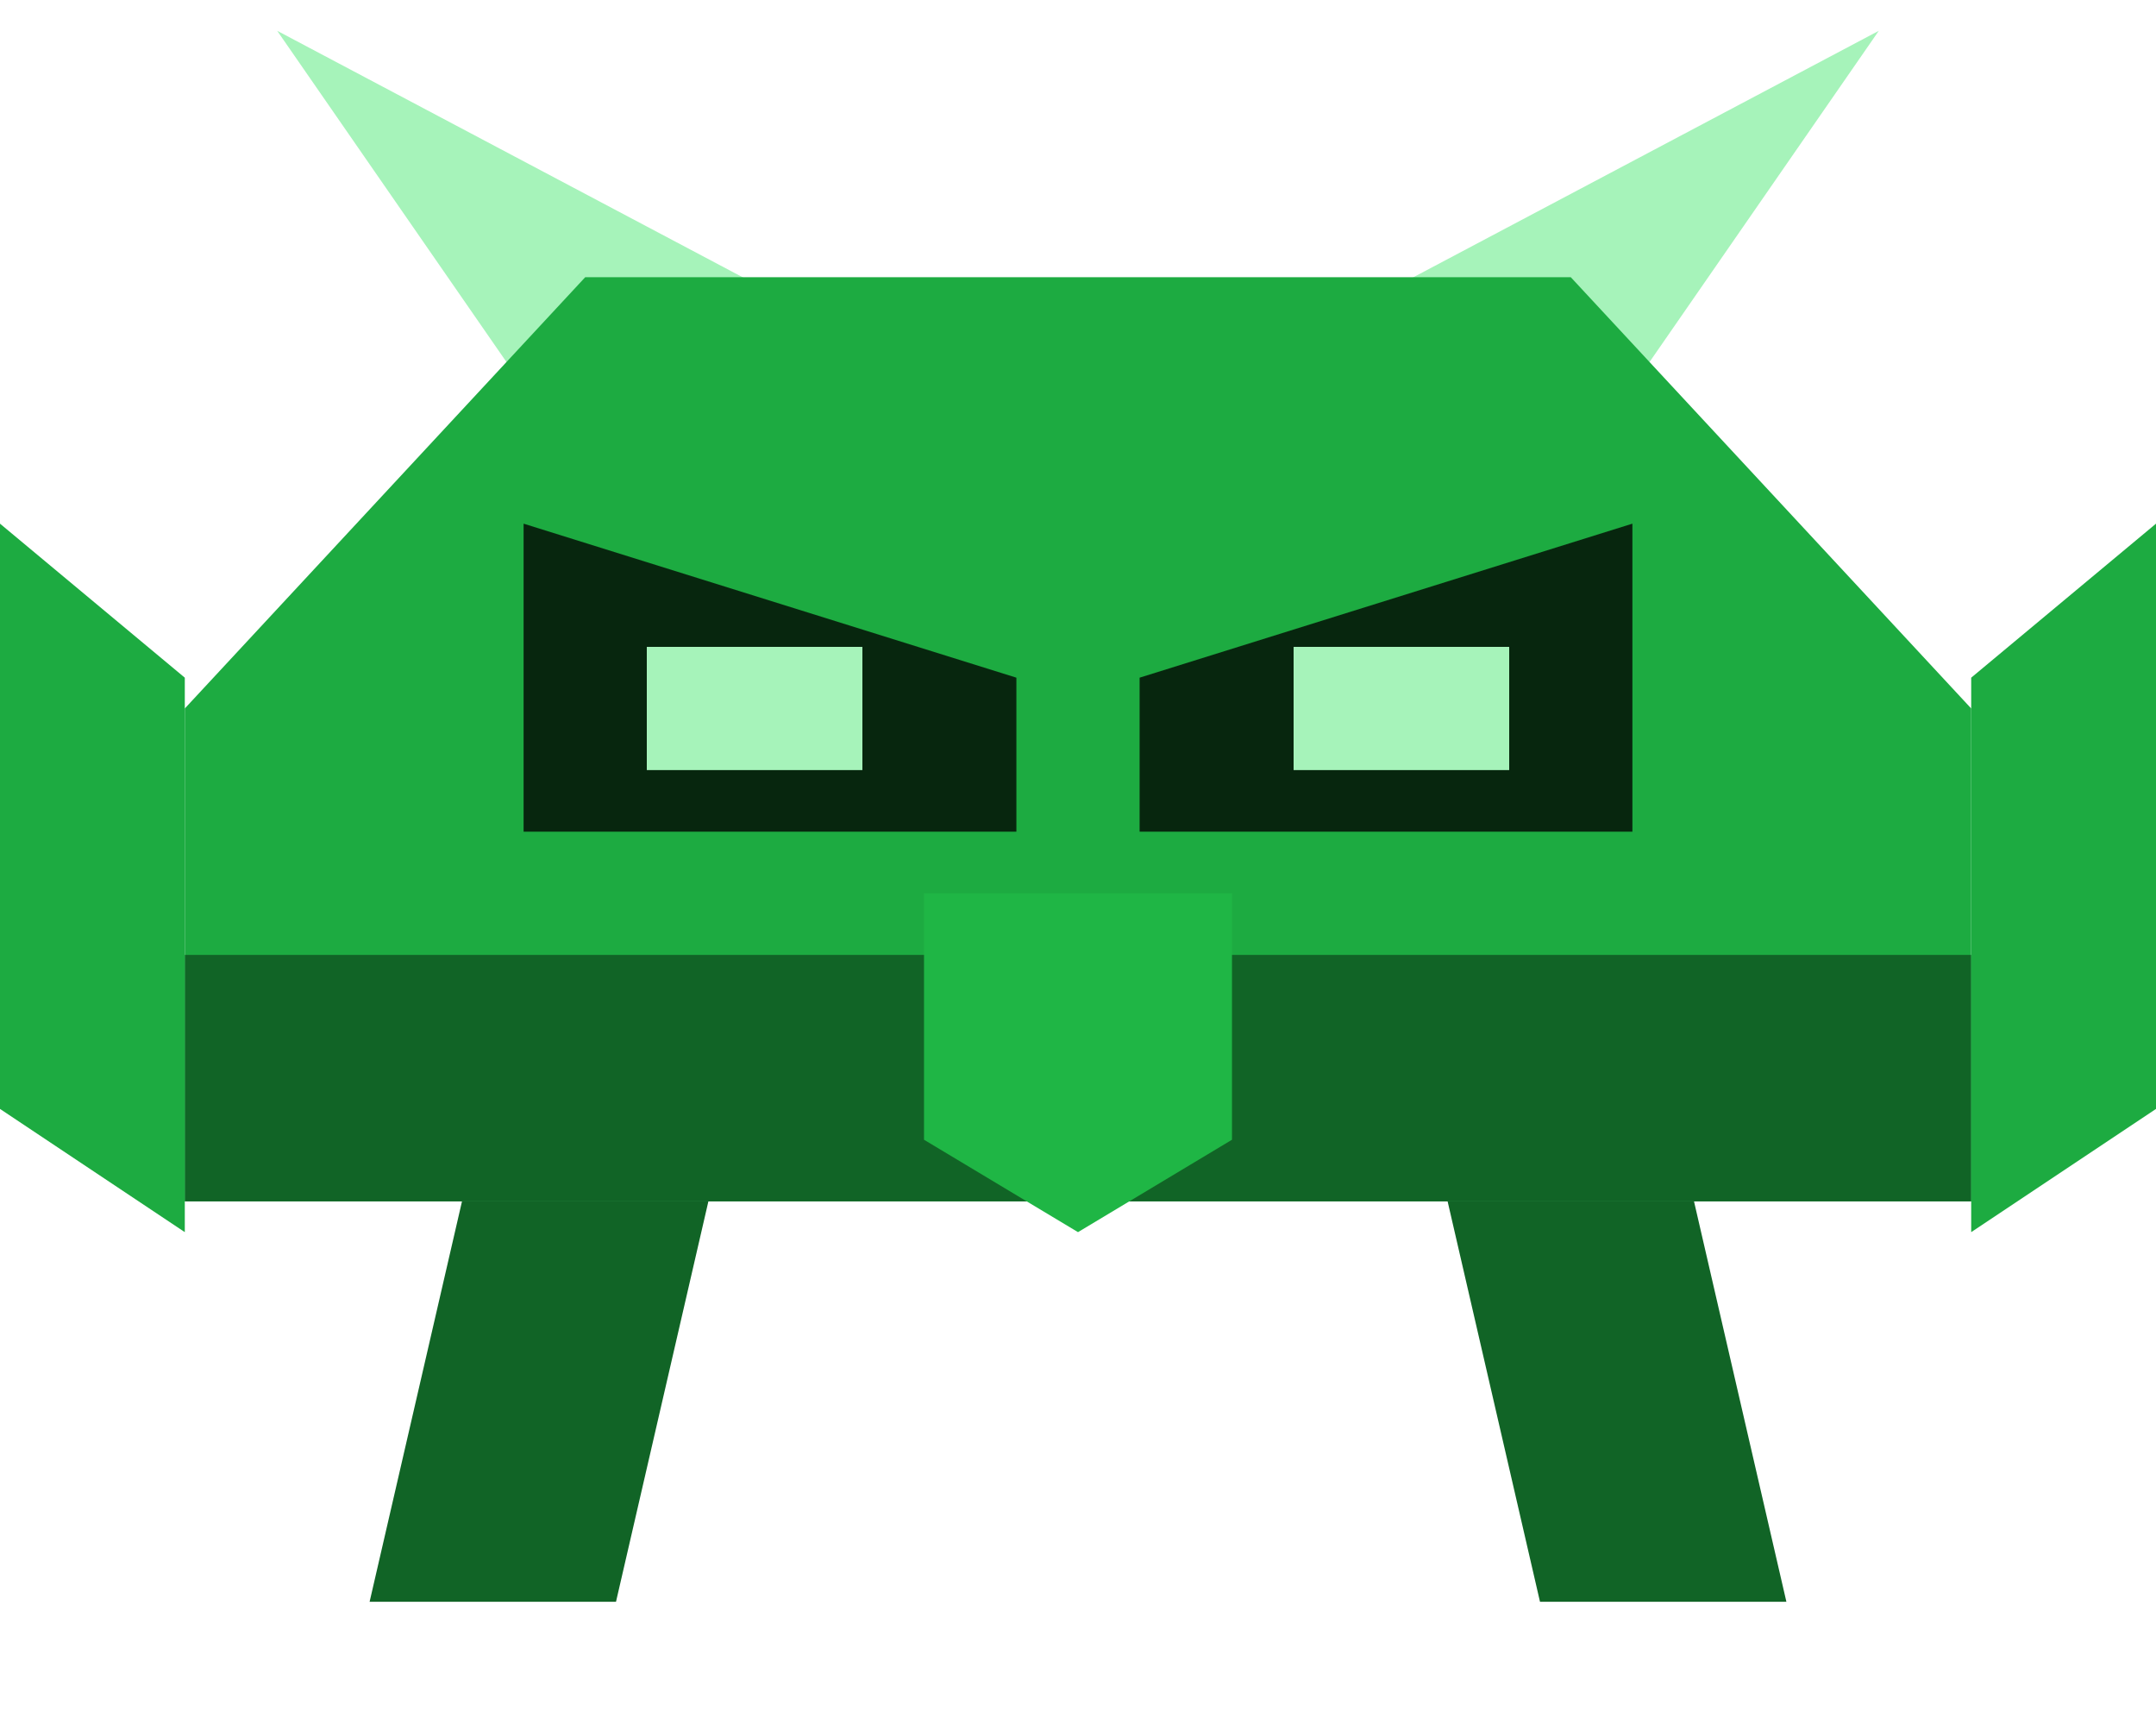
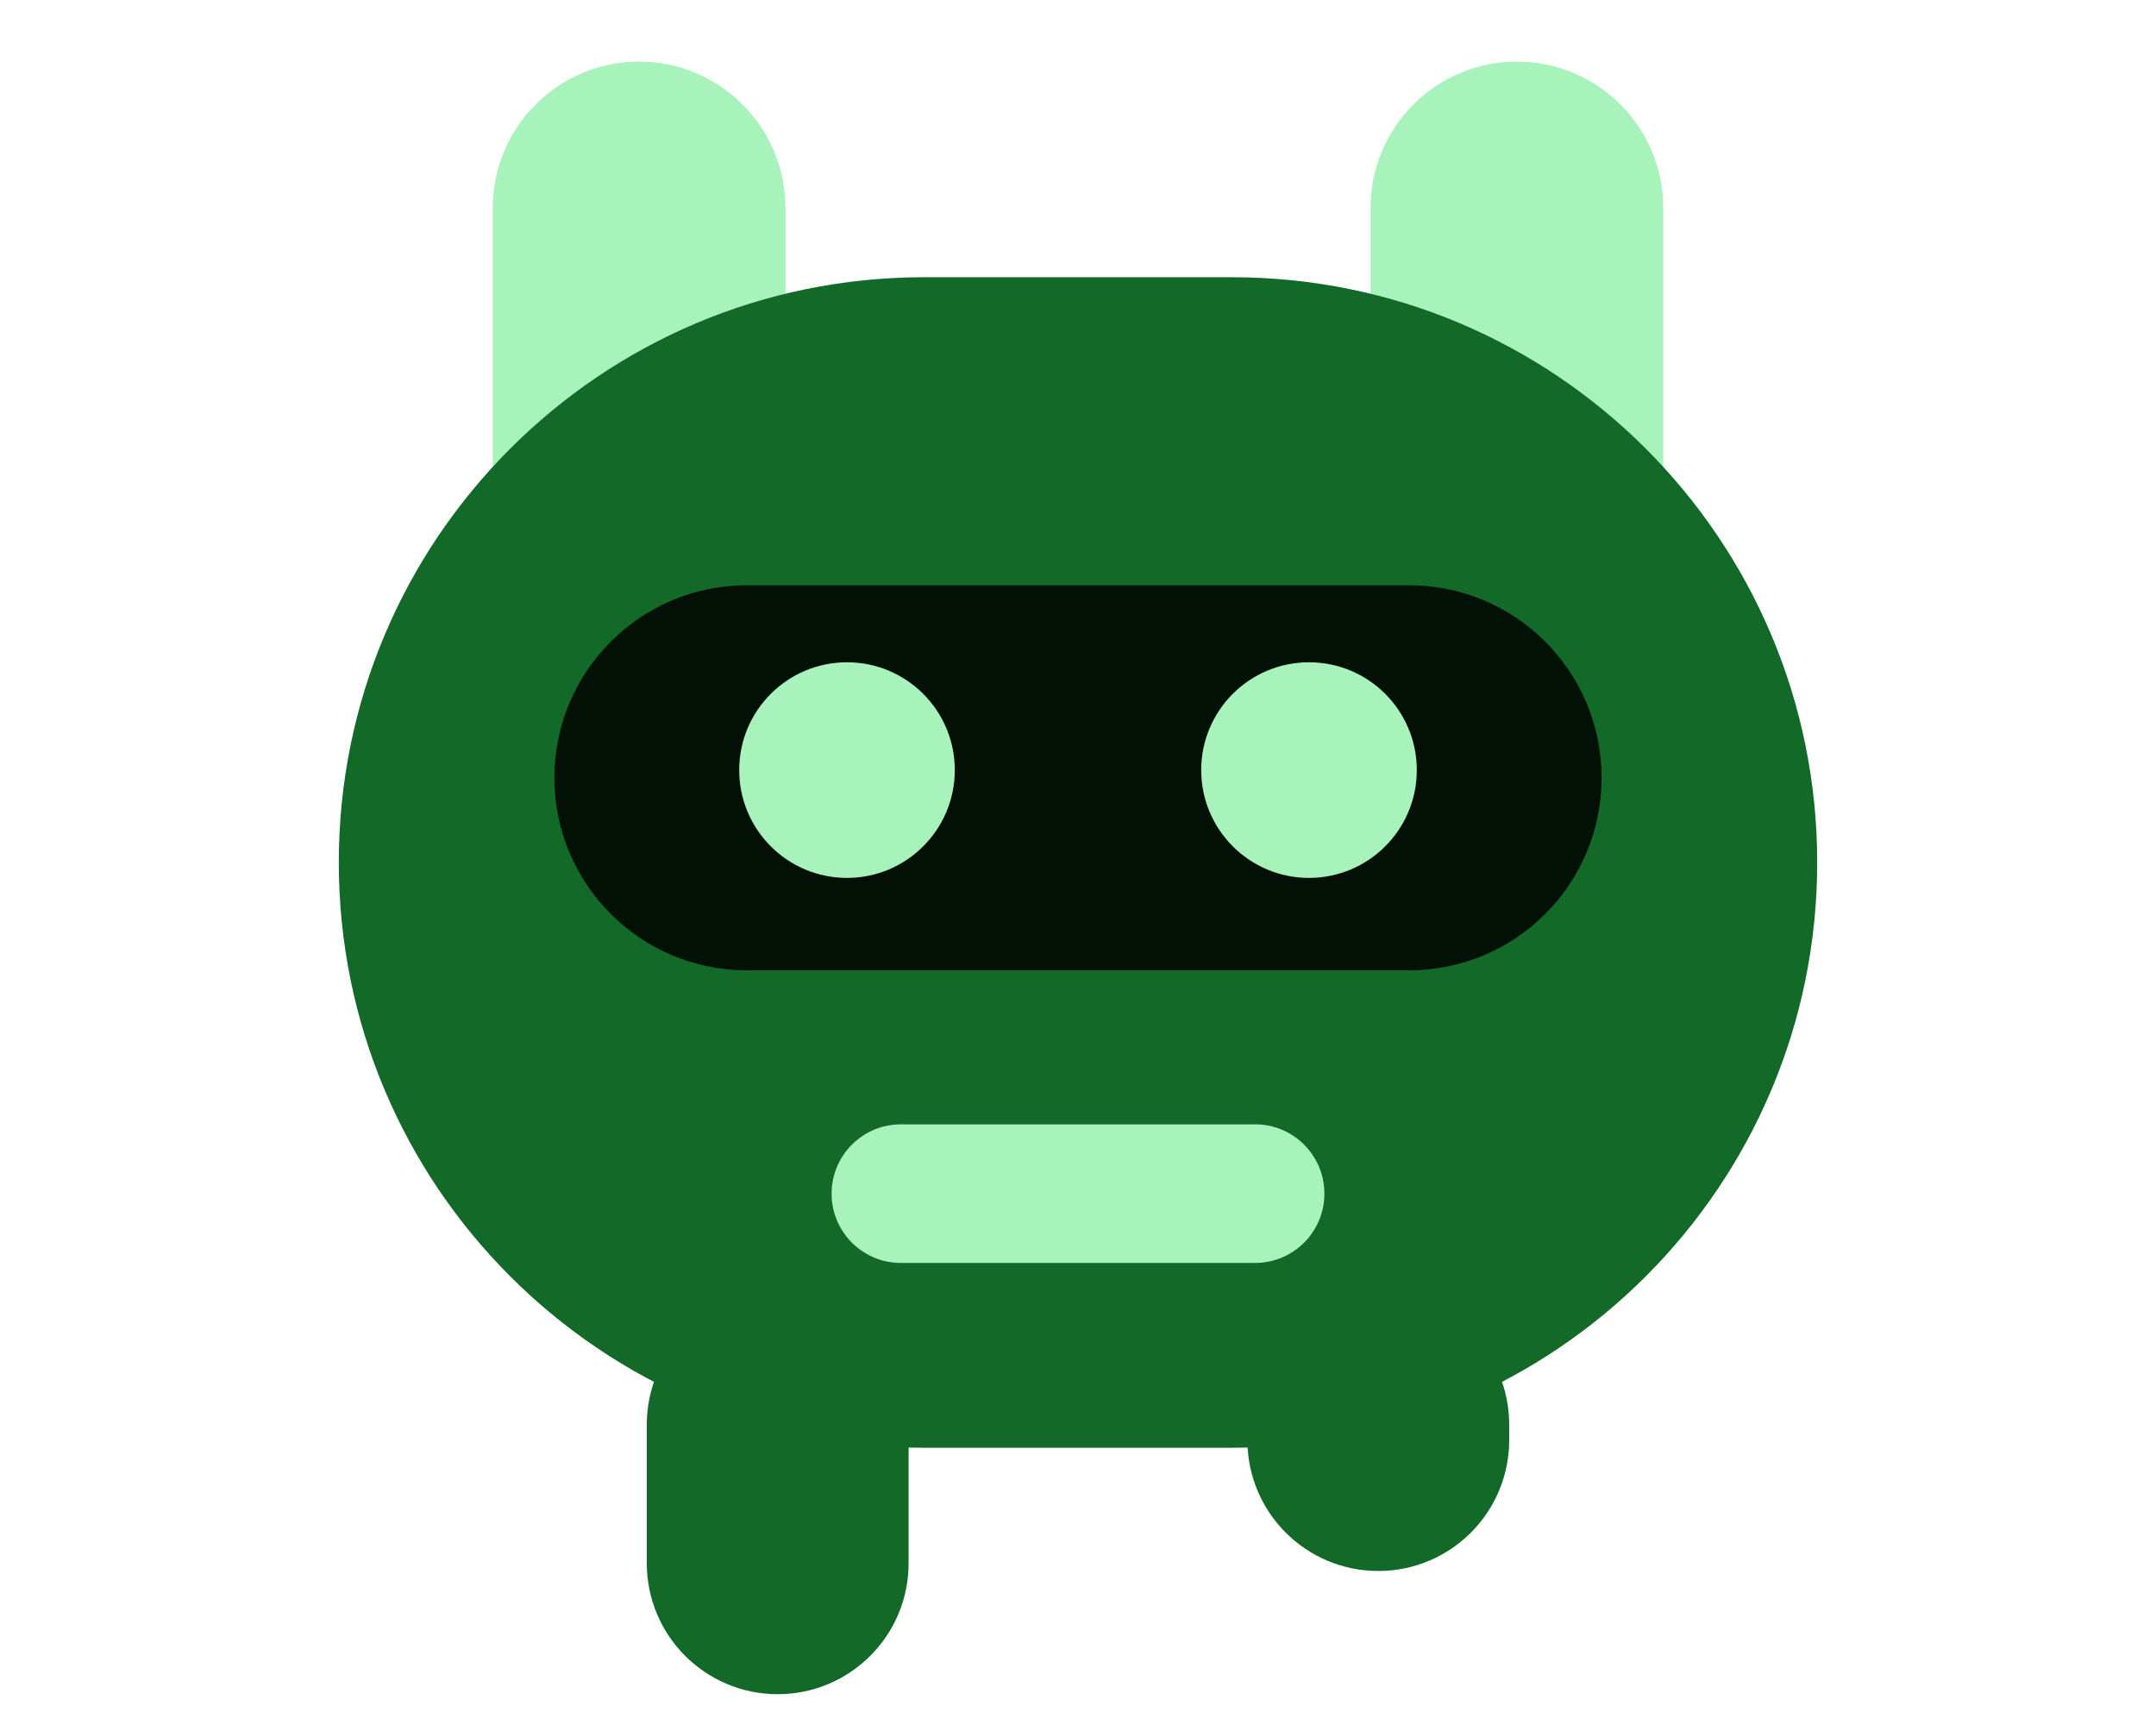
<svg xmlns="http://www.w3.org/2000/svg" viewBox="0 0 140 112" width="140" height="112">
-   <path d="M36 28L18 2l34 18z" fill="#a6f3ba" />
-   <path d="M104 28L122 2 88 20z" fill="#a6f3ba" />
-   <path d="M38 18H102L128 46V78H12V46Z" fill="#1dab41" />
-   <path d="M12 62H128V78H12Z" fill="#116426" />
-   <path d="M34 34L66 44V54H34Z" fill="#07260e" />
-   <path d="M106 34L74 44V54H106Z" fill="#07260e" />
-   <rect x="42" y="42" width="14" height="8" fill="#a6f3ba" />
-   <rect x="84" y="42" width="14" height="8" fill="#a6f3ba" />
-   <path d="M60 58H80V74L70 80 60 74Z" fill="#1fb645" />
-   <path d="M12 44L0 34v38l12 8z" fill="#1dab41" />
-   <path d="M128 44L140 34v38l-12 8z" fill="#1dab41" />
-   <path d="M30 78h16l-6 26h-16z" fill="#116426" />
-   <path d="M94 78h16l6 26h-16z" fill="#116426" />
+   <rect x="32" y="4" width="19" height="36" rx="9.5" fill="#a7f3bb" />
+   <rect x="89" y="4" width="19" height="36" rx="9.5" fill="#a7f3bb" />
+   <rect x="42" y="84" width="17" height="26" rx="8.5" fill="#126928" />
+   <rect x="81" y="84" width="17" height="18" rx="8.5" fill="#126928" />
+   <rect x="22" y="18" width="96" height="76" rx="38" fill="#126928" />
+   <rect x="36" y="38" width="68" height="25" rx="12.5" fill="#031006" />
+   <circle cx="55" cy="50" r="7" fill="#a7f3bb" />
+   <circle cx="85" cy="50" r="7" fill="#a7f3bb" />
+   <rect x="54" y="73" width="32" height="9" rx="4.5" fill="#a7f3bb" />
</svg>
